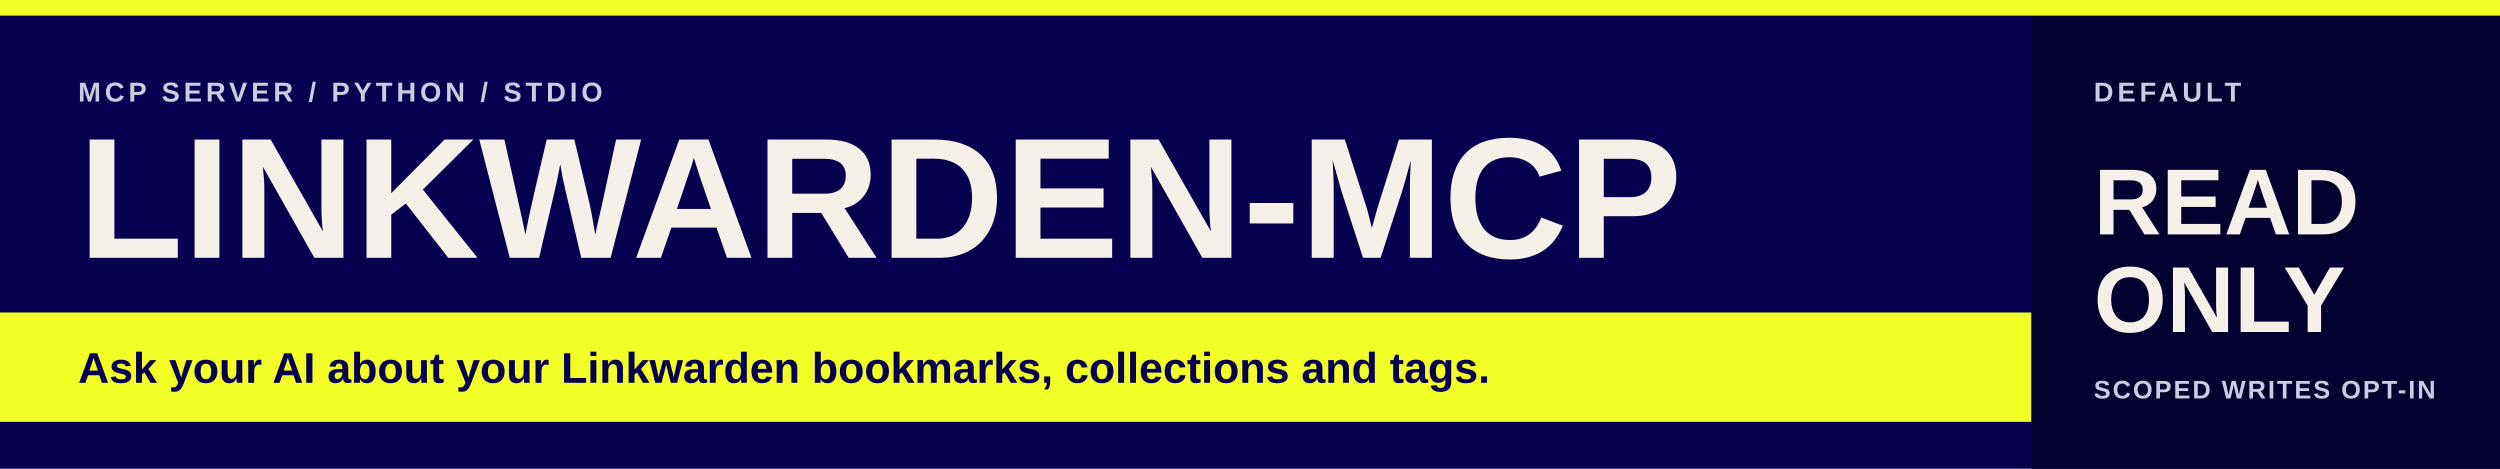
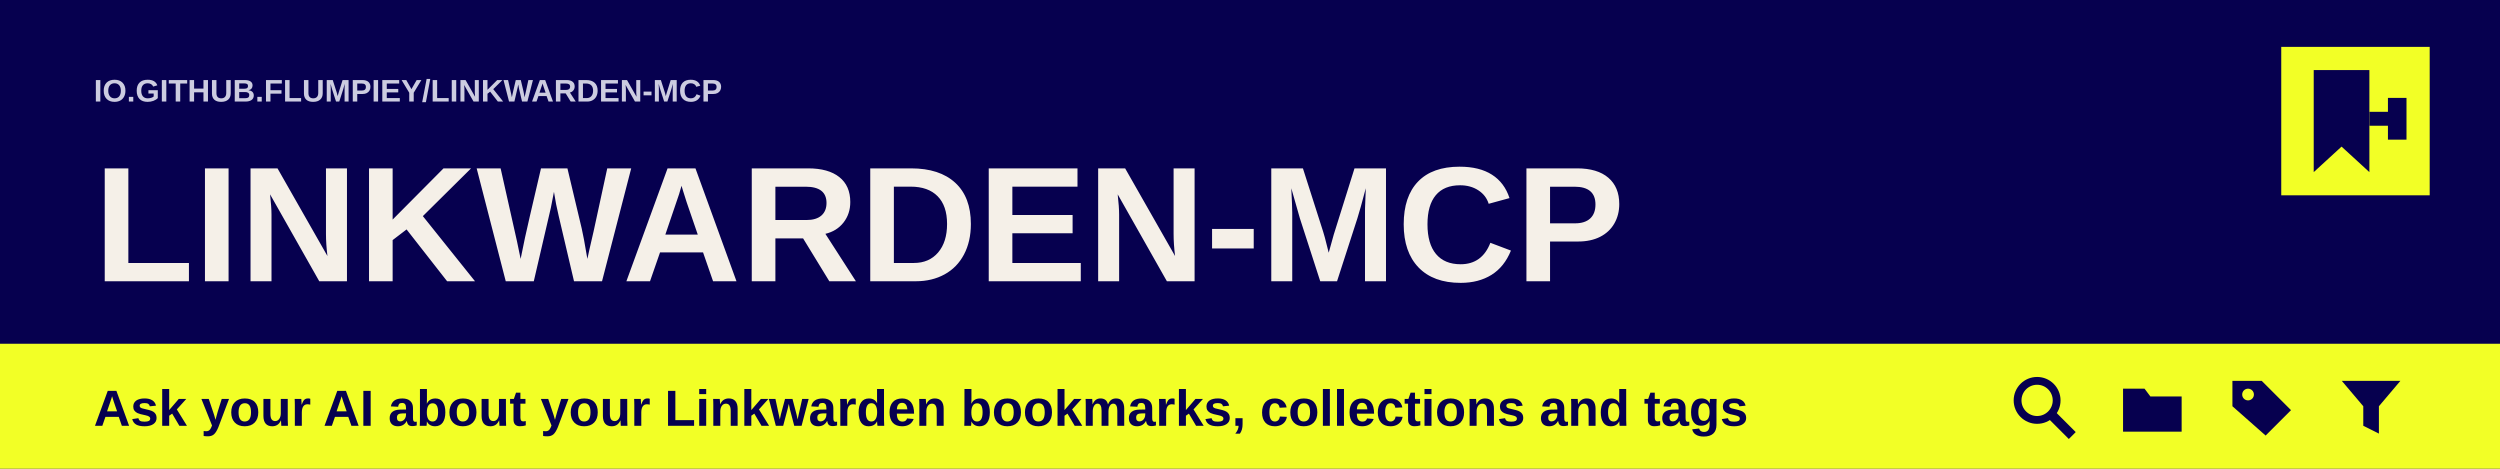
<svg xmlns="http://www.w3.org/2000/svg" width="1280" height="240" viewBox="0 0 1280 240" role="img" aria-labelledby="t d">
  <rect width="1280" height="240" fill="#06004f" />
-   <rect x="1040" y="0" width="240" height="240" fill="#030030" />
-   <rect x="0" y="0" width="1280" height="8" fill="#f2ff26" />
-   <g font-family="Archivo, Helvetica Neue, Arial, sans-serif" fill="#f5f0e8">
-     <text x="40" y="52" font-size="14" font-weight="700" letter-spacing="2" fill="#cccce0">MCP SERVER / PYTHON / STDIO</text>
-     <text x="40" y="132" font-size="88" font-weight="900" textLength="940" lengthAdjust="spacingAndGlyphs">LINKWARDEN-MCP</text>
+   <g transform="translate(1168,24) scale(1.1875)">
+     <rect width="64" height="64" fill="#f2ff26" />
+     <path d="M14 10 H38 V54 L26 43 L14 54 Z" fill="#06004f" />
+     <rect x="38" y="28" width="10" height="6" fill="#06004f" />
+     <rect x="46" y="22" width="8" height="18" fill="#06004f" />
  </g>
-   <rect x="0" y="160" width="1040" height="56" fill="#f2ff26" />
-   <text x="40" y="196" font-family="Archivo, Helvetica Neue, Arial, sans-serif" font-size="22" font-weight="700" fill="#06004f" textLength="860" lengthAdjust="spacingAndGlyphs">Ask your AI about your Linkwarden bookmarks, collections and tags.</text>
-   <g font-family="Archivo, Helvetica Neue, Arial, sans-serif">
-     <text x="1072" y="52" font-size="14" font-weight="700" letter-spacing="2" fill="#cccce0">DEFAULT</text>
-     <text x="1072" y="120" font-size="48" font-weight="900" fill="#f5f0e8" textLength="176" lengthAdjust="spacingAndGlyphs">READ</text>
-     <text x="1072" y="170" font-size="48" font-weight="900" fill="#f5f0e8" textLength="176" lengthAdjust="spacingAndGlyphs">ONLY</text>
-     <text x="1072" y="204" font-size="13" font-weight="700" letter-spacing="1" fill="#cccce0" textLength="176" lengthAdjust="spacingAndGlyphs">SCOPED WRITES OPT-IN</text>
+   <text x="48" y="52" font-family="Archivo, Helvetica Neue, Arial, sans-serif" font-size="16" font-weight="700" fill="#cccce0" textLength="452" lengthAdjust="spacingAndGlyphs">IO.GITHUB.FLUMPIEY/LINKWARDEN-MCP</text>
+   <text x="48" y="144" font-family="Archivo, Helvetica Neue, Arial, sans-serif" font-size="84" font-weight="900" fill="#f5f0e8" textLength="780" lengthAdjust="spacingAndGlyphs">LINKWARDEN-MCP</text>
+   <rect x="0" y="176" width="1280" height="64" fill="#f2ff26" />
+   <text x="48" y="218" font-family="Archivo, Helvetica Neue, Arial, sans-serif" font-size="26" font-weight="700" fill="#06004f" textLength="830" lengthAdjust="spacingAndGlyphs">Ask your AI about your Linkwarden bookmarks, collections and tags</text>
+   <g transform="translate(1028,190)">
+     <circle cx="15" cy="15" r="10" fill="none" stroke="#06004f" stroke-width="4" />
+     <path d="M22 22 L33 33" stroke="#06004f" stroke-width="5" />
+   </g>
+   <g transform="translate(1084,190)">
+     <path d="M3 9 H14 L17 13 H33 V31 H3 Z" fill="#06004f" />
+   </g>
+   <g transform="translate(1140,190)">
+     <path d="M3 5 H18 L33 20 L20 33 L3 18 Z" fill="#06004f" />
+     <circle cx="11" cy="12" r="3" fill="#f2ff26" />
+   </g>
+   <g transform="translate(1196,190)">
+     <path d="M3 5 H33 L22 18 V32 L14 28 V18 Z" fill="#06004f" />
  </g>
</svg>
